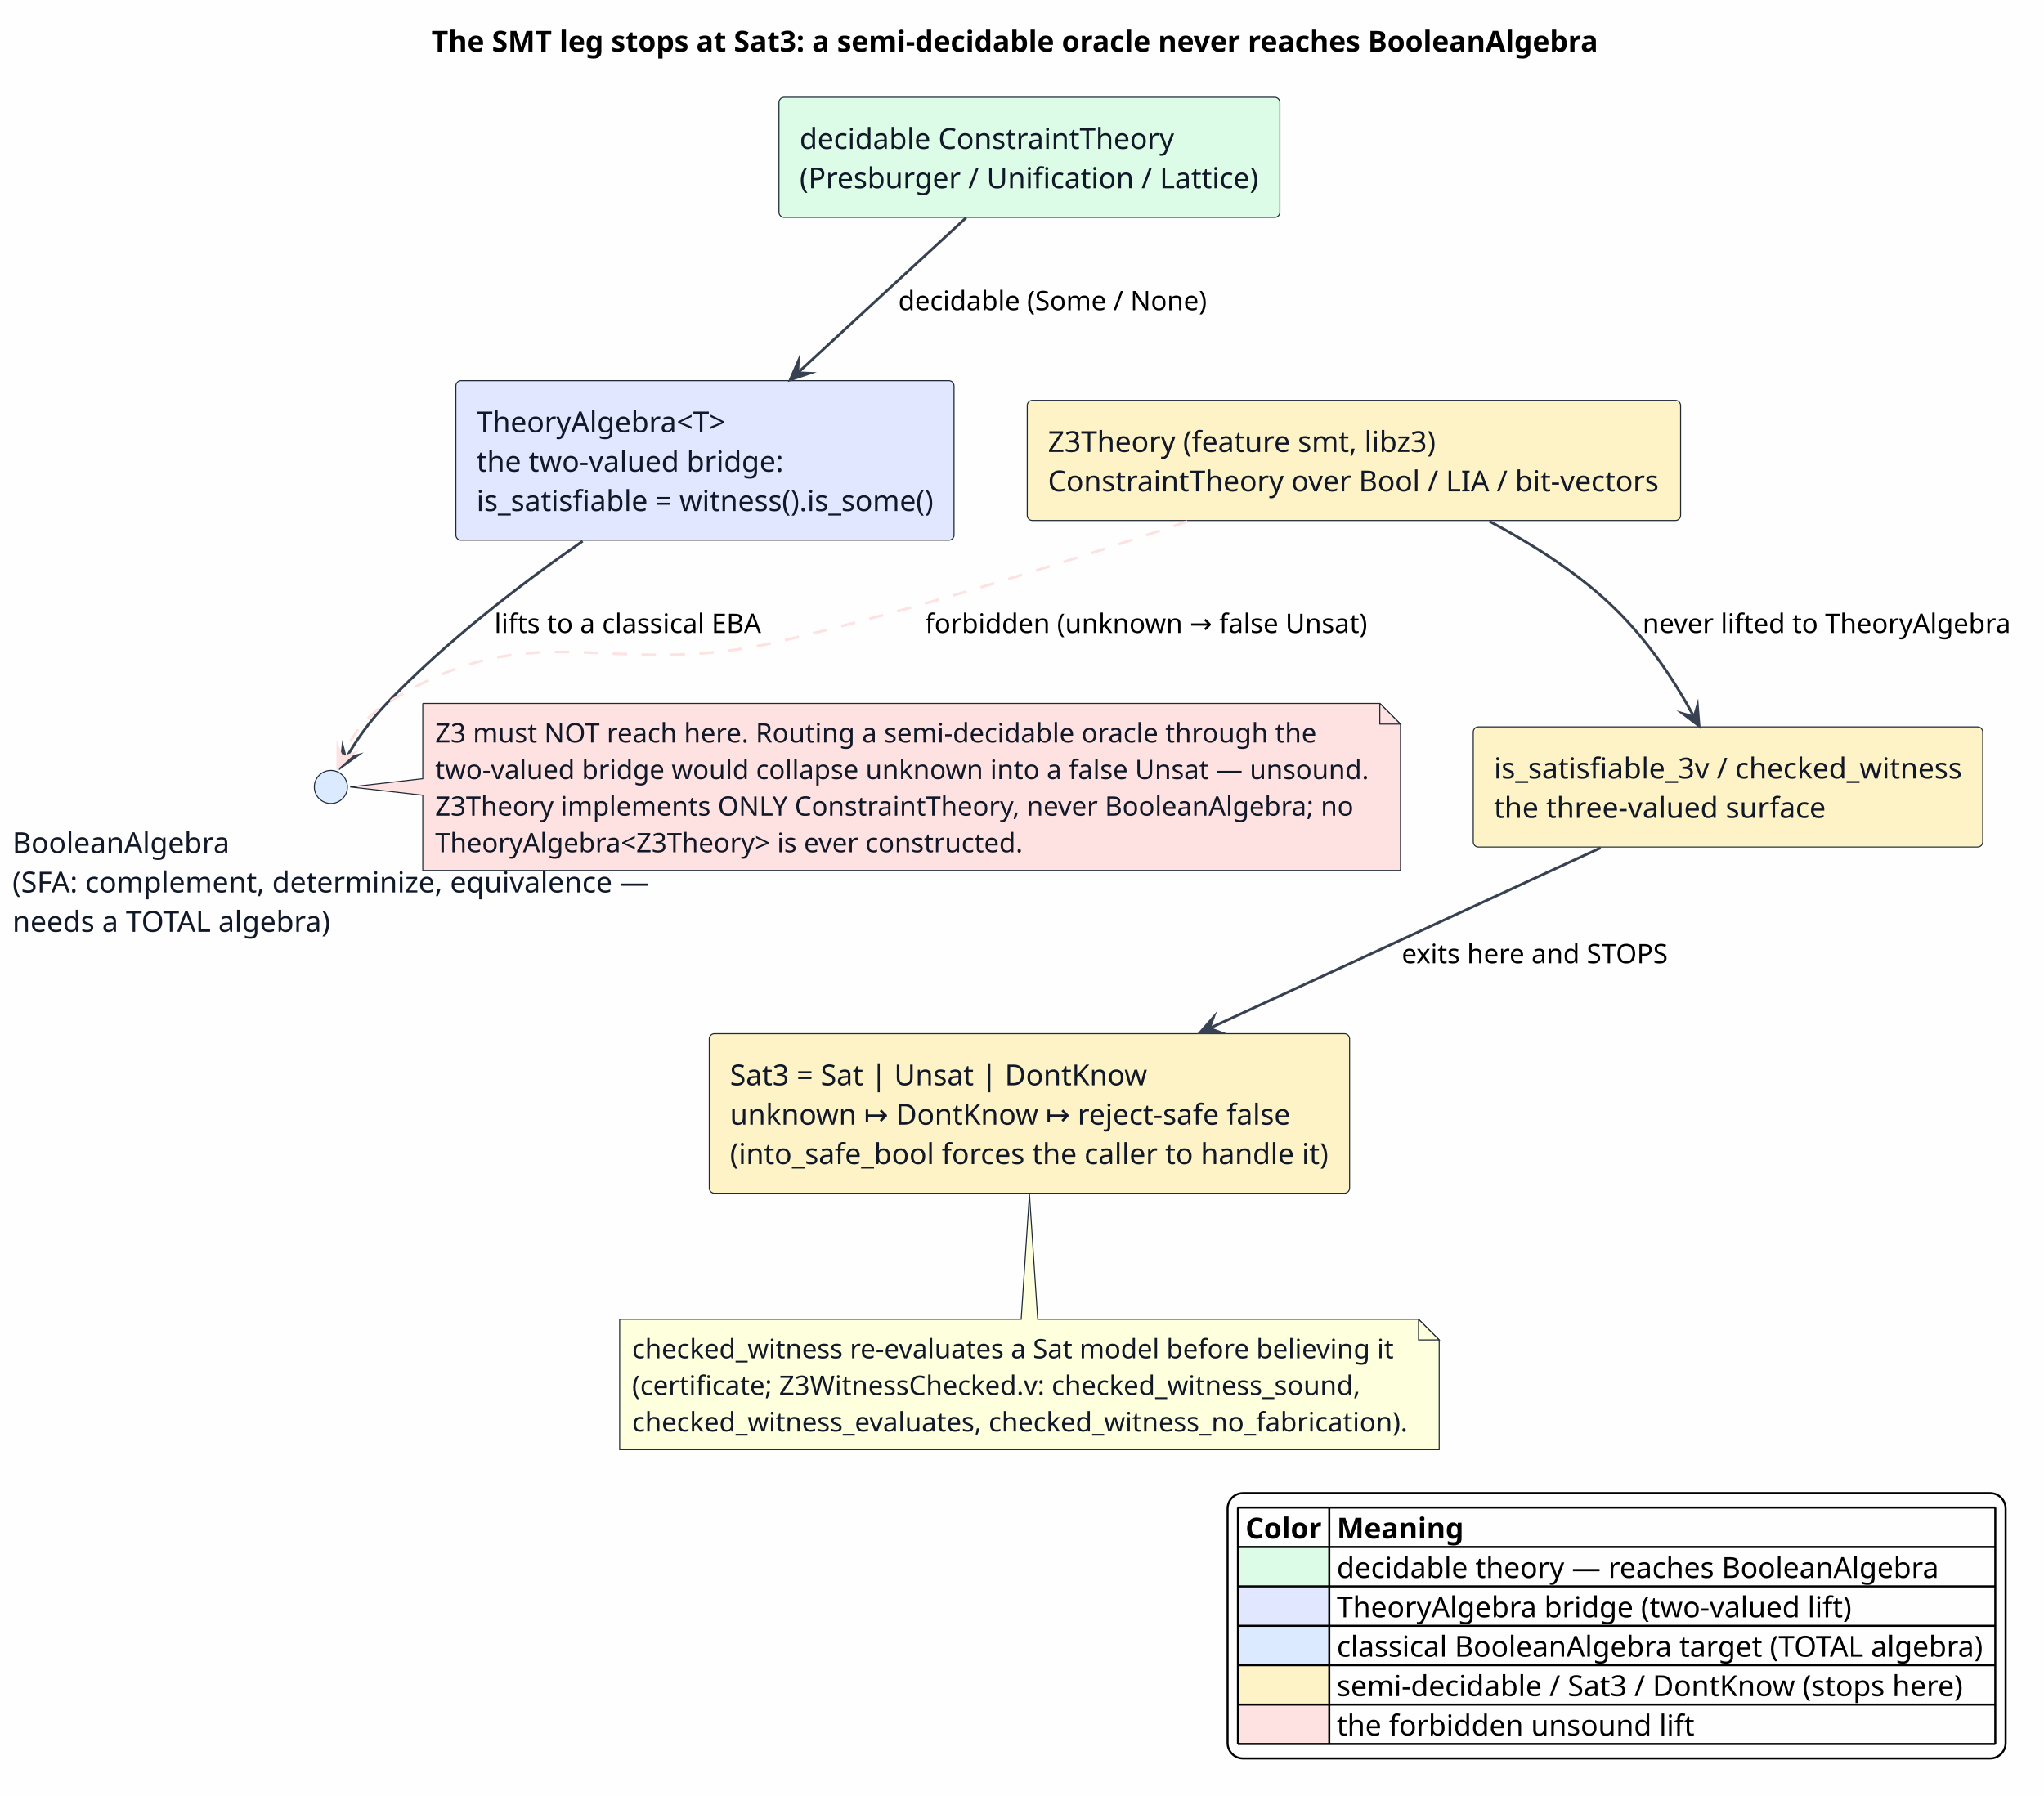
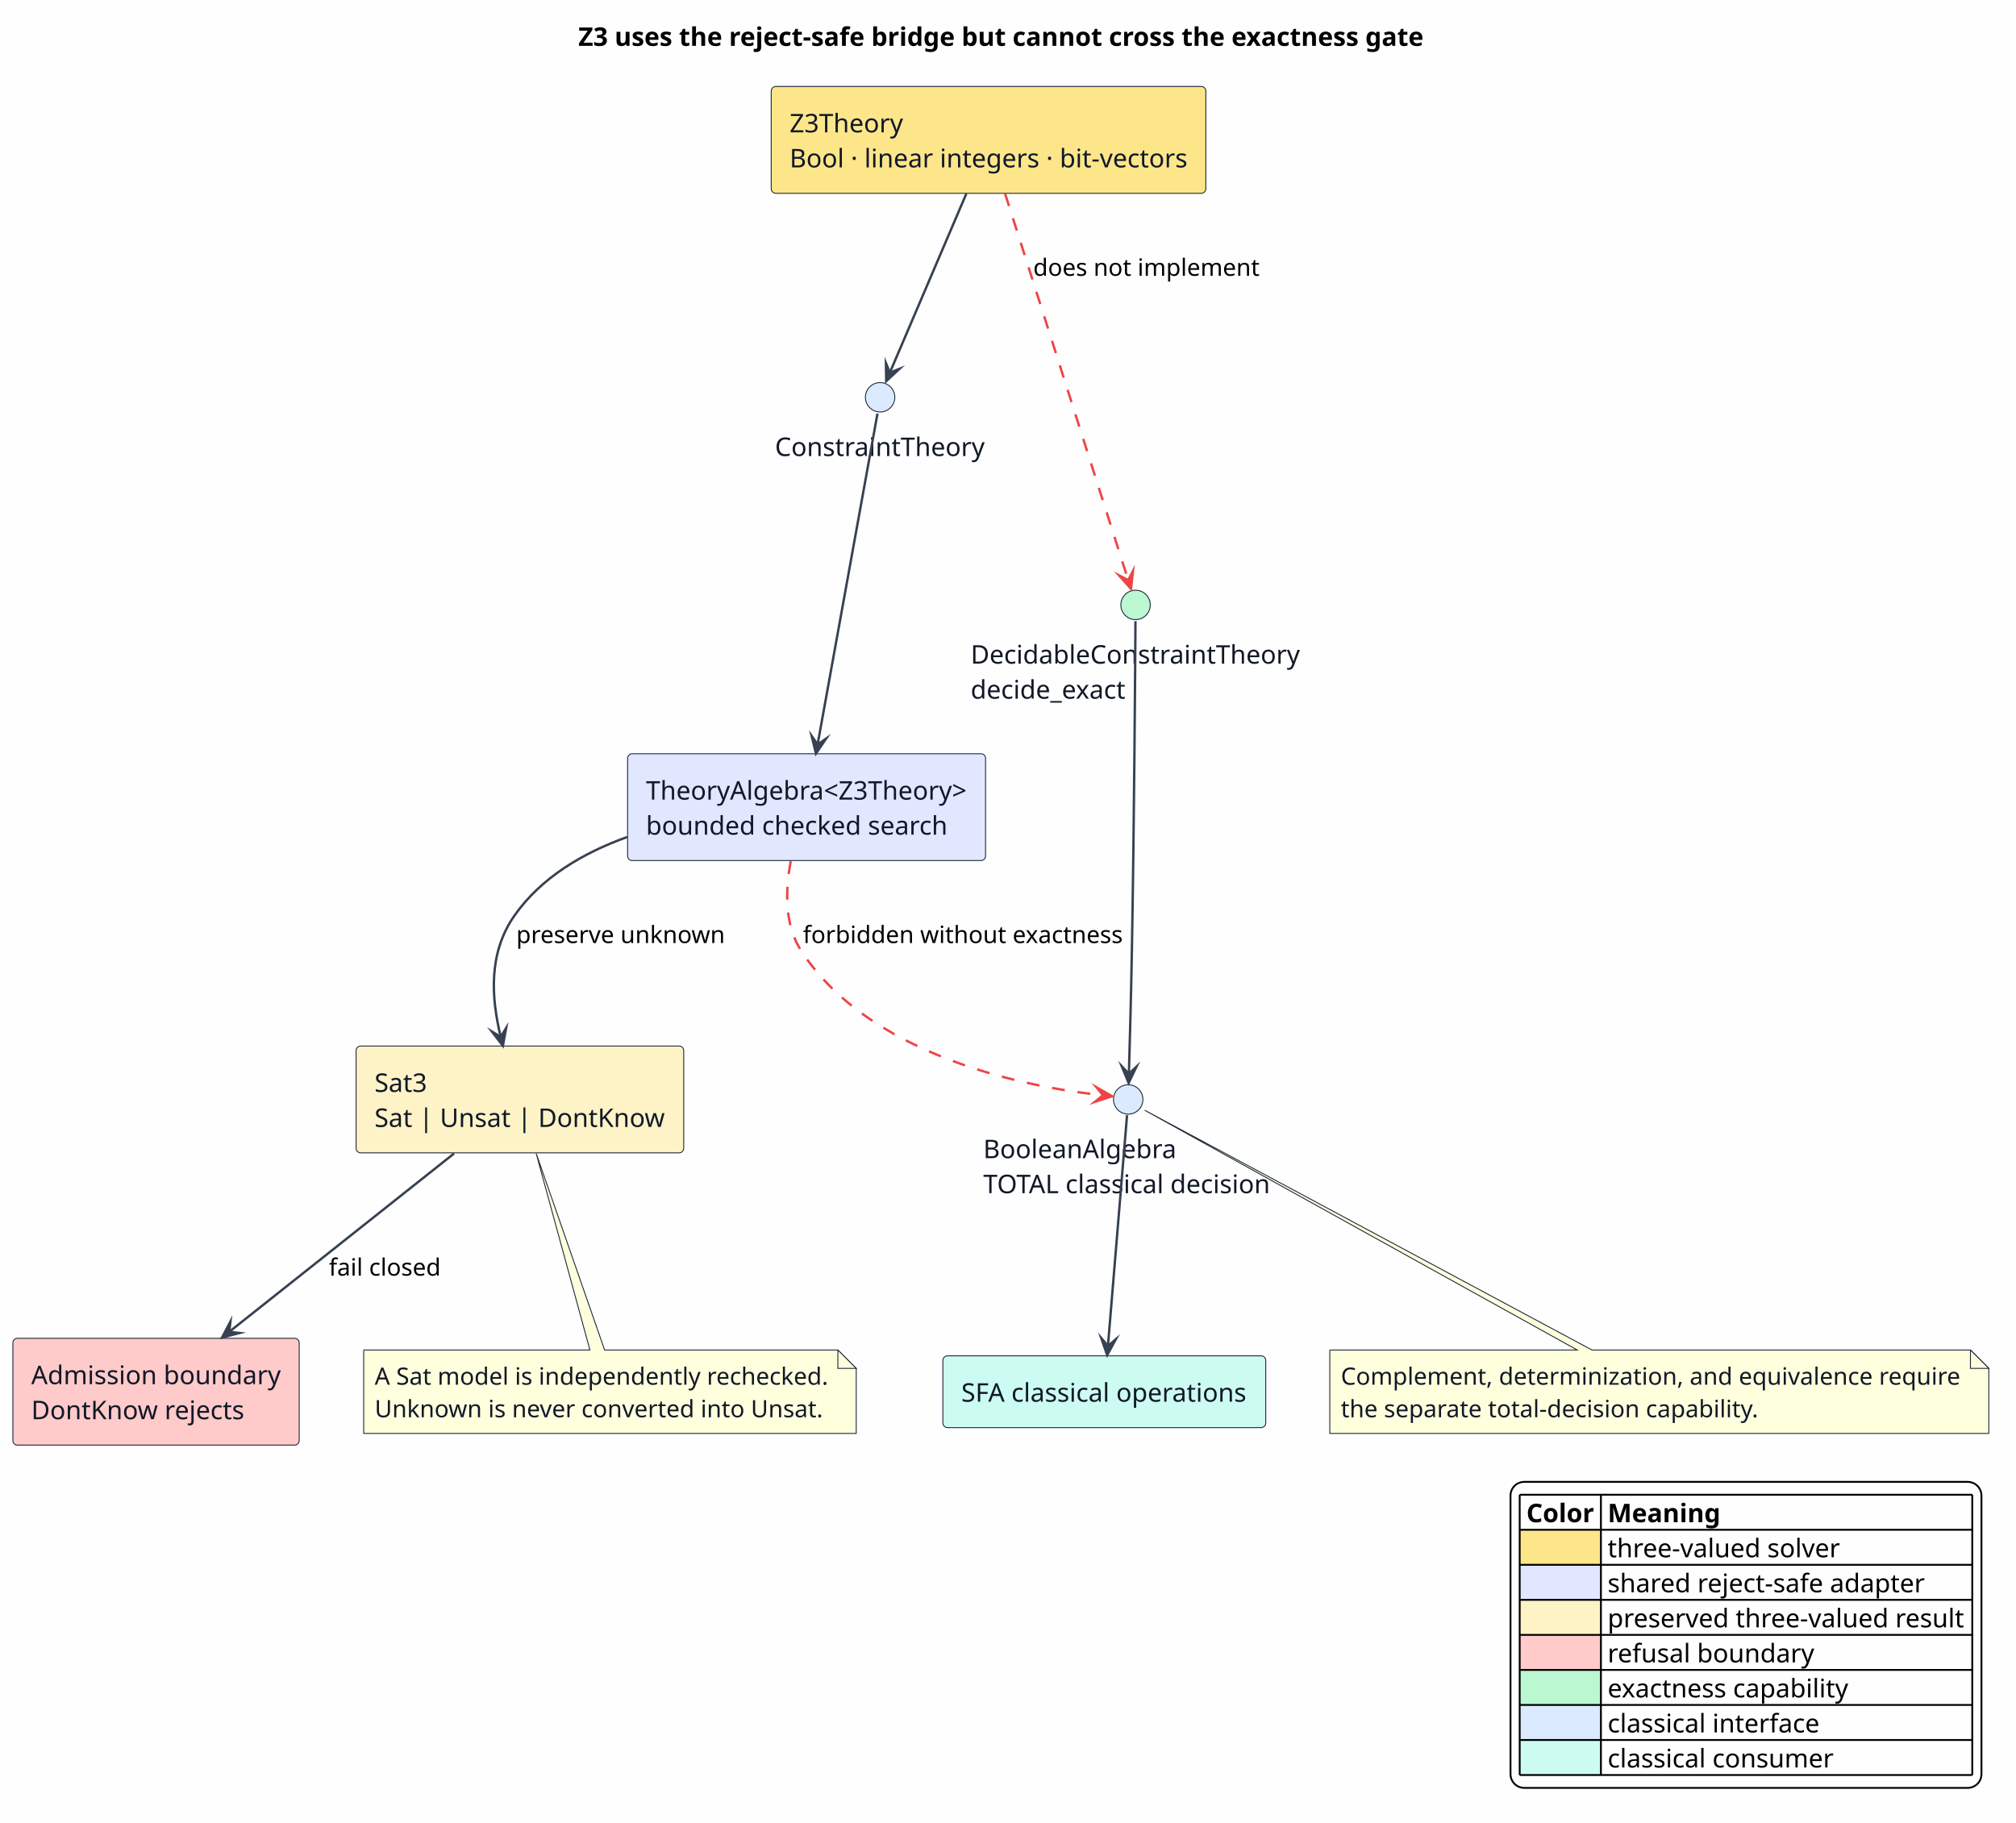
- <svg xmlns="http://www.w3.org/2000/svg" contentStyleType="text/css" data-diagram-type="DESCRIPTION" height="869px" preserveAspectRatio="none" style="width:989px;height:869px;background:#FEFEFE;" version="1.1" viewBox="0 0 989 869" width="989px" zoomAndPan="magnify">
+ <svg xmlns="http://www.w3.org/2000/svg" contentStyleType="text/css" data-diagram-type="DESCRIPTION" height="992px" preserveAspectRatio="none" style="width:1097px;height:992px;background:#FEFEFE;" version="1.1" viewBox="0 0 1097 992" width="1097px" zoomAndPan="magnify">
  <defs />
  <g>
-     <rect fill="#FEFEFE" height="869" style="stroke:none;stroke-width:1;" width="989" x="0" y="0" />
+     <rect fill="#FEFEFE" height="992" style="stroke:none;stroke-width:1;" width="1097" x="0" y="0" />
    <g class="title" data-source-line="1">
-       <text fill="#000000" font-family="sans-serif" font-size="14" font-weight="700" lengthAdjust="spacing" textLength="564.884" x="208.773" y="24.966">The SMT leg stops at Sat3: a semi-decidable oracle never reaches BooleanAlgebra</text>
+       <text fill="#000000" font-family="sans-serif" font-size="14" font-weight="700" lengthAdjust="spacing" textLength="460.822" x="314.693" y="24.966">Z3 uses the reject-safe bridge but cannot cross the exactness gate</text>
    </g>
-     <g class="entity" data-qualified-name="DEC" data-source-line="26" id="ent0001">
-       <rect fill="#DCFCE7" height="58.136" rx="2.5" ry="2.5" style="stroke:#1F2937;stroke-width:0.5;" width="242.375" x="376.907" y="47.068" />
-       <text fill="#111827" font-family="sans-serif" font-size="14" lengthAdjust="spacing" textLength="181.467" x="386.907" y="72.034">decidable ConstraintTheory</text>
-       <text fill="#111827" font-family="sans-serif" font-size="14" lengthAdjust="spacing" textLength="222.375" x="386.907" y="91.102">(Presburger / Unification / Lattice)</text>
+     <g class="entity" data-qualified-name="Z3" data-source-line="25" id="ent0001">
+       <rect fill="#FDE68A" height="58.136" rx="2.5" ry="2.5" style="stroke:#1F2937;stroke-width:0.5;" width="236.495" x="419.66" y="47.068" />
+       <text fill="#111827" font-family="sans-serif" font-size="14" lengthAdjust="spacing" textLength="61.74" x="429.66" y="72.034">Z3Theory</text>
+       <text fill="#111827" font-family="sans-serif" font-size="14" lengthAdjust="spacing" textLength="216.495" x="429.66" y="91.102">Bool · linear integers · bit-vectors</text>
    </g>
-     <g class="entity" data-qualified-name="BR" data-source-line="27" id="ent0002">
-       <rect fill="#E0E7FF" height="77.204" rx="2.5" ry="2.5" style="stroke:#1F2937;stroke-width:0.5;" width="241.031" x="220.577" y="184.208" />
-       <text fill="#111827" font-family="sans-serif" font-size="14" lengthAdjust="spacing" textLength="120.834" x="230.577" y="209.174">TheoryAlgebra&lt;T&gt;</text>
-       <text fill="#111827" font-family="sans-serif" font-size="14" lengthAdjust="spacing" textLength="148.525" x="230.577" y="228.242">the two-valued bridge:</text>
-       <text fill="#111827" font-family="sans-serif" font-size="14" lengthAdjust="spacing" textLength="221.031" x="230.577" y="247.31">is_satisfiable = witness().is_some()</text>
+     <g class="entity" data-qualified-name="CT" data-source-line="26" id="ent0002">
+       <ellipse cx="478.91" cy="216.208" fill="#DBEAFE" rx="8" ry="8" style="stroke:#1F2937;stroke-width:0.5;" />
+       <text fill="#111827" font-family="sans-serif" font-size="14" lengthAdjust="spacing" textLength="114.408" x="421.706" y="248.174">ConstraintTheory</text>
    </g>
-     <g class="entity" data-qualified-name="BA" data-source-line="28" id="ent0003">
-       <ellipse cx="160.097" cy="380.828" fill="#DBEAFE" rx="8" ry="8" style="stroke:#1F2937;stroke-width:0.5;" />
-       <text fill="#111827" font-family="sans-serif" font-size="14" lengthAdjust="spacing" textLength="105.364" x="6" y="412.794">BooleanAlgebra</text>
-       <text fill="#111827" font-family="sans-serif" font-size="14" lengthAdjust="spacing" textLength="308.195" x="6" y="431.862">(SFA: complement, determinize, equivalence —</text>
-       <text fill="#111827" font-family="sans-serif" font-size="14" lengthAdjust="spacing" textLength="155.735" x="6" y="450.93">needs a TOTAL algebra)</text>
+     <g class="entity" data-qualified-name="BR" data-source-line="27" id="ent0003">
+       <rect fill="#E0E7FF" height="58.136" rx="2.5" ry="2.5" style="stroke:#1F2937;stroke-width:0.5;" width="194.789" x="341.51" y="410.208" />
+       <text fill="#111827" font-family="sans-serif" font-size="14" lengthAdjust="spacing" textLength="174.789" x="351.51" y="435.174">TheoryAlgebra&lt;Z3Theory&gt;</text>
+       <text fill="#111827" font-family="sans-serif" font-size="14" lengthAdjust="spacing" textLength="164.359" x="351.51" y="454.242">bounded checked search</text>
    </g>
-     <g class="entity" data-qualified-name="Z3" data-source-line="34" id="ent0006">
-       <rect fill="#FEF3C7" height="58.136" rx="2.5" ry="2.5" style="stroke:#1F2937;stroke-width:0.5;" width="316.127" x="497.037" y="193.738" />
-       <text fill="#111827" font-family="sans-serif" font-size="14" lengthAdjust="spacing" textLength="188.033" x="507.037" y="218.704">Z3Theory (feature smt, libz3)</text>
-       <text fill="#111827" font-family="sans-serif" font-size="14" lengthAdjust="spacing" textLength="296.127" x="507.037" y="237.772">ConstraintTheory over Bool / LIA / bit-vectors</text>
+     <g class="entity" data-qualified-name="SAT3" data-source-line="28" id="ent0004">
+       <rect fill="#FEF3C7" height="58.136" rx="2.5" ry="2.5" style="stroke:#1F2937;stroke-width:0.5;" width="178.269" x="193.77" y="569.278" />
+       <text fill="#111827" font-family="sans-serif" font-size="14" lengthAdjust="spacing" textLength="28.602" x="203.77" y="594.244">Sat3</text>
+       <text fill="#111827" font-family="sans-serif" font-size="14" lengthAdjust="spacing" textLength="158.269" x="203.77" y="613.312">Sat | Unsat | DontKnow</text>
    </g>
-     <g class="entity" data-qualified-name="S3" data-source-line="35" id="ent0007">
-       <rect fill="#FEF3C7" height="58.136" rx="2.5" ry="2.5" style="stroke:#1F2937;stroke-width:0.5;" width="246.505" x="712.847" y="351.758" />
-       <text fill="#111827" font-family="sans-serif" font-size="14" lengthAdjust="spacing" textLength="226.505" x="722.847" y="376.724">is_satisfiable_3v / checked_witness</text>
-       <text fill="#111827" font-family="sans-serif" font-size="14" lengthAdjust="spacing" textLength="160.831" x="722.847" y="395.792">the three-valued surface</text>
+     <g class="entity" data-qualified-name="Admission" data-source-line="29" id="ent0005">
+       <rect fill="#FECACA" height="58.136" rx="2.5" ry="2.5" style="stroke:#1F2937;stroke-width:0.5;" width="155.814" x="7" y="728.338" />
+       <text fill="#111827" font-family="sans-serif" font-size="14" lengthAdjust="spacing" textLength="135.814" x="17" y="753.304">Admission boundary</text>
+       <text fill="#111827" font-family="sans-serif" font-size="14" lengthAdjust="spacing" textLength="116.493" x="17" y="772.372">DontKnow rejects</text>
    </g>
-     <g class="entity" data-qualified-name="SAT3" data-source-line="36" id="ent0008">
-       <rect fill="#FEF3C7" height="77.204" rx="2.5" ry="2.5" style="stroke:#1F2937;stroke-width:0.5;" width="309.827" x="343.187" y="500.238" />
-       <text fill="#111827" font-family="sans-serif" font-size="14" lengthAdjust="spacing" textLength="202.159" x="353.187" y="525.204">Sat3 = Sat | Unsat | DontKnow</text>
-       <text fill="#111827" font-family="sans-serif" font-size="14" lengthAdjust="spacing" textLength="272.03" x="353.187" y="544.272">unknown ↦ DontKnow ↦ reject-safe false</text>
-       <text fill="#111827" font-family="sans-serif" font-size="14" lengthAdjust="spacing" textLength="289.827" x="353.187" y="563.34">(into_safe_bool forces the caller to handle it)</text>
+     <g class="entity" data-qualified-name="DCT" data-source-line="31" id="ent0006">
+       <ellipse cx="617.91" cy="329.208" fill="#BBF7D0" rx="8" ry="8" style="stroke:#1F2937;stroke-width:0.5;" />
+       <text fill="#111827" font-family="sans-serif" font-size="14" lengthAdjust="spacing" textLength="179.437" x="528.191" y="361.174">DecidableConstraintTheory</text>
+       <text fill="#111827" font-family="sans-serif" font-size="14" lengthAdjust="spacing" textLength="84.49" x="528.191" y="380.242">decide_exact</text>
    </g>
-     <g class="entity" data-qualified-name="GMN12" data-source-line="46" id="ent0013">
-       <path d="M299.827,638.438 L299.827,701.556 A0,0 0 0 0 299.827,701.556 L696.359,701.556 A0,0 0 0 0 696.359,701.556 L696.359,648.438 L686.359,638.438 L502.097,638.438 L498.097,577.888 L494.097,638.438 L299.827,638.438 A0,0 0 0 0 299.827,638.438" fill="#FEFFDD" style="stroke:#1F2937;stroke-width:0.5;" />
-       <path d="M686.359,638.438 L686.359,648.438 L696.359,648.438 L686.359,638.438" fill="#FEFFDD" style="stroke:#1F2937;stroke-width:0.5;" />
-       <text fill="#111827" font-family="sans-serif" font-size="13" lengthAdjust="spacing" textLength="369.564" x="305.827" y="657.335">checked_witness re-evaluates a Sat model before believing it</text>
-       <text fill="#111827" font-family="sans-serif" font-size="13" lengthAdjust="spacing" textLength="352.391" x="305.827" y="675.041">(certificate; Z3WitnessChecked.v: checked_witness_sound,</text>
-       <text fill="#111827" font-family="sans-serif" font-size="13" lengthAdjust="spacing" textLength="375.531" x="305.827" y="692.747">checked_witness_evaluates, checked_witness_no_fabrication).</text>
+     <g class="entity" data-qualified-name="BA" data-source-line="32" id="ent0007">
+       <ellipse cx="613.91" cy="598.338" fill="#DBEAFE" rx="8" ry="8" style="stroke:#1F2937;stroke-width:0.5;" />
+       <text fill="#111827" font-family="sans-serif" font-size="14" lengthAdjust="spacing" textLength="105.364" x="535.041" y="630.304">BooleanAlgebra</text>
+       <text fill="#111827" font-family="sans-serif" font-size="14" lengthAdjust="spacing" textLength="157.737" x="535.041" y="649.372">TOTAL classical decision</text>
    </g>
-     <g class="entity" data-qualified-name="GMN15" data-source-line="52" id="ent0016">
-       <path d="M204.557,340.408 L204.557,376.828 L169.427,380.828 L204.557,384.828 L204.557,421.232 A0,0 0 0 0 204.557,421.232 L677.633,421.232 A0,0 0 0 0 677.633,421.232 L677.633,350.408 L667.633,340.408 L204.557,340.408 A0,0 0 0 0 204.557,340.408" fill="#FEE2E2" style="stroke:#1F2937;stroke-width:0.5;" />
-       <path d="M667.633,340.408 L667.633,350.408 L677.633,350.408 L667.633,340.408" fill="#FEE2E2" style="stroke:#1F2937;stroke-width:0.5;" />
-       <text fill="#111827" font-family="sans-serif" font-size="13" lengthAdjust="spacing" textLength="427.895" x="210.557" y="359.305">Z3 must NOT reach here. Routing a semi-decidable oracle through the</text>
-       <text fill="#111827" font-family="sans-serif" font-size="13" lengthAdjust="spacing" textLength="452.075" x="210.557" y="377.011">two-valued bridge would collapse unknown into a false Unsat — unsound.</text>
-       <text fill="#111827" font-family="sans-serif" font-size="13" lengthAdjust="spacing" textLength="446.056" x="210.557" y="394.717">Z3Theory implements ONLY ConstraintTheory, never BooleanAlgebra; no</text>
-       <text fill="#111827" font-family="sans-serif" font-size="13" lengthAdjust="spacing" textLength="284.869" x="210.557" y="412.423">TheoryAlgebra&lt;Z3Theory&gt; is ever constructed.</text>
+     <g class="entity" data-qualified-name="SFA" data-source-line="33" id="ent0008">
+       <rect fill="#CCFBF1" height="39.068" rx="2.5" ry="2.5" style="stroke:#1F2937;stroke-width:0.5;" width="175.679" x="513.07" y="737.878" />
+       <text fill="#111827" font-family="sans-serif" font-size="14" lengthAdjust="spacing" textLength="155.679" x="523.07" y="762.844">SFA classical operations</text>
    </g>
-     <g class="link" data-entity-1="ent0001" data-entity-2="ent0002" data-link-type="dependency" data-source-line="30" id="lnk4">
-       <path d="M467.457,105.378 C443.177,127.748 412.715,155.82 386.035,180.4" fill="none" id="DEC-to-BR" style="stroke:#374151;stroke-width:1.3;" />
-       <polygon fill="#374151" points="382.357,183.788,391.687,180.632,386.035,180.4,386.266,174.748,382.357,183.788" style="stroke:#374151;stroke-width:1.3;stroke-linejoin:miter;stroke-miterlimit:10;" />
-       <text fill="#000000" font-family="sans-serif" font-size="13" lengthAdjust="spacing" textLength="149.266" x="434.657" y="150.105">decidable (Some / None)</text>
+     <g class="entity" data-qualified-name="GMN17" data-source-line="46" id="ent0018">
+       <path d="M197.89,734.708 L197.89,780.12 A0,0 0 0 0 197.89,780.12 L465.916,780.12 A0,0 0 0 0 465.916,780.12 L465.916,744.708 L455.916,734.708 L329,734.708 L291.78,627.788 L321,734.708 L197.89,734.708 A0,0 0 0 0 197.89,734.708" fill="#FEFFDD" style="stroke:#1F2937;stroke-width:0.5;" />
+       <path d="M455.916,734.708 L455.916,744.708 L465.916,744.708 L455.916,734.708" fill="#FEFFDD" style="stroke:#1F2937;stroke-width:0.5;" />
+       <text fill="#111827" font-family="sans-serif" font-size="13" lengthAdjust="spacing" textLength="247.026" x="203.89" y="753.605">A Sat model is independently rechecked.</text>
+       <text fill="#111827" font-family="sans-serif" font-size="13" lengthAdjust="spacing" textLength="244.426" x="203.89" y="771.311">Unknown is never converted into Unsat.</text>
    </g>
-     <g class="link" data-entity-1="ent0002" data-entity-2="ent0003" data-link-type="dependency" data-source-line="31" id="lnk5">
-       <path d="M281.897,261.868 C251.627,282.938 215.337,310.808 187.097,340.408 C177.937,350.018 172.197,358.689 167.297,367.089" fill="none" id="BR-to-BA" style="stroke:#374151;stroke-width:1.3;" />
-       <polygon fill="#374151" points="164.777,371.408,172.767,365.649,167.297,367.089,165.857,361.618,164.777,371.408" style="stroke:#374151;stroke-width:1.3;stroke-linejoin:miter;stroke-miterlimit:10;" />
-       <text fill="#000000" font-family="sans-serif" font-size="13" lengthAdjust="spacing" textLength="129.038" x="239.217" y="306.305">lifts to a classical EBA</text>
+     <g class="entity" data-qualified-name="GMN20" data-source-line="51" id="ent0021">
+       <path d="M723.61,734.708 L723.61,780.12 A0,0 0 0 0 723.61,780.12 L1082.207,780.12 A0,0 0 0 0 1082.207,780.12 L1082.207,744.708 L1072.207,734.708 L866.26,734.708 L622.87,604.218 L858.26,734.708 L723.61,734.708 A0,0 0 0 0 723.61,734.708" fill="#FEFFDD" style="stroke:#1F2937;stroke-width:0.5;" />
+       <path d="M1072.207,734.708 L1072.207,744.708 L1082.207,744.708 L1072.207,734.708" fill="#FEFFDD" style="stroke:#1F2937;stroke-width:0.5;" />
+       <text fill="#111827" font-family="sans-serif" font-size="13" lengthAdjust="spacing" textLength="337.597" x="729.61" y="753.605">Complement, determinization, and equivalence require</text>
+       <text fill="#111827" font-family="sans-serif" font-size="13" lengthAdjust="spacing" textLength="227.903" x="729.61" y="771.311">the separate total-decision capability.</text>
    </g>
-     <g class="link" data-entity-1="ent0006" data-entity-2="ent0007" data-link-type="dependency" data-source-line="38" id="lnk9">
-       <path d="M720.637,252.248 C740.457,262.758 761.367,275.938 778.097,291.408 C796.557,308.488 809.479,328.221 819.719,346.951" fill="none" id="Z3-to-S3" style="stroke:#374151;stroke-width:1.3;" />
-       <polygon fill="#374151" points="822.117,351.338,821.31,341.522,819.719,346.951,814.29,345.36,822.117,351.338" style="stroke:#374151;stroke-width:1.3;stroke-linejoin:miter;stroke-miterlimit:10;" />
-       <text fill="#000000" font-family="sans-serif" font-size="13" lengthAdjust="spacing" textLength="178.672" x="794.757" y="306.305">never lifted to TheoryAlgebra</text>
+     <g class="link" data-entity-1="ent0001" data-entity-2="ent0002" data-link-type="dependency" data-source-line="35" id="lnk9">
+       <path d="M525.82,105.408 C512.07,137.598 492.403,183.609 484.193,202.839" fill="none" id="Z3-to-CT" style="stroke:#374151;stroke-width:1.3;" />
+       <polygon fill="#374151" points="482.23,207.438,489.443,200.731,484.193,202.839,482.085,197.59,482.23,207.438" style="stroke:#374151;stroke-width:1.3;stroke-linejoin:miter;stroke-miterlimit:10;" />
    </g>
-     <g class="link" data-entity-1="ent0007" data-entity-2="ent0008" data-link-type="dependency" data-source-line="39" id="lnk10">
-       <path d="M774.497,410.258 C720.137,435.348 644.997,470.033 585.137,497.663" fill="none" id="S3-to-SAT3" style="stroke:#374151;stroke-width:1.3;" />
-       <polygon fill="#374151" points="580.597,499.758,590.445,499.618,585.137,497.663,587.092,492.354,580.597,499.758" style="stroke:#374151;stroke-width:1.3;stroke-linejoin:miter;stroke-miterlimit:10;" />
-       <text fill="#000000" font-family="sans-serif" font-size="13" lengthAdjust="spacing" textLength="129.532" x="678.227" y="466.135">exits here and STOPS</text>
+     <g class="link" data-entity-1="ent0002" data-entity-2="ent0003" data-link-type="dependency" data-source-line="36" id="lnk10">
+       <path d="M477.48,225.078 C472.15,254.538 454.101,354.298 444.891,405.178" fill="none" id="CT-to-BR" style="stroke:#374151;stroke-width:1.3;" />
+       <polygon fill="#374151" points="444,410.098,449.539,401.954,444.891,405.178,441.667,400.529,444,410.098" style="stroke:#374151;stroke-width:1.3;stroke-linejoin:miter;stroke-miterlimit:10;" />
    </g>
-     <g class="link" data-entity-1="ent0006" data-entity-2="ent0003" data-link-type="dependency" data-source-line="42" id="lnk11">
-       <path d="M574.457,252.348 C519.417,270.978 444.537,294.668 377.097,310.408 C293.847,329.848 259.377,294.758 187.097,340.408 C175.457,347.768 169.597,357.593 165.487,366.793" fill="none" id="Z3-to-BA" style="stroke:#FEE2E2;stroke-width:1.3;stroke-dasharray:7,7;" />
-       <polygon fill="#FEE2E2" points="163.447,371.358,170.77,364.772,165.487,366.793,163.466,361.509,163.447,371.358" style="stroke:#FEE2E2;stroke-width:1.3;stroke-linejoin:miter;stroke-miterlimit:10;" />
-       <text fill="#000000" font-family="sans-serif" font-size="13" lengthAdjust="spacing" textLength="214.213" x="447.637" y="306.305">forbidden (unknown → false Unsat)</text>
+     <g class="link" data-entity-1="ent0003" data-entity-2="ent0004" data-link-type="dependency" data-source-line="37" id="lnk11">
+       <path d="M341.26,455.538 C317.35,464.128 294.48,477.508 279.91,498.338 C265.62,518.778 267.305,542.958 272.465,564.308" fill="none" id="BR-to-SAT3" style="stroke:#374151;stroke-width:1.3;" />
+       <polygon fill="#374151" points="273.64,569.168,275.414,559.48,272.465,564.308,267.638,561.36,273.64,569.168" style="stroke:#374151;stroke-width:1.3;stroke-linejoin:miter;stroke-miterlimit:10;" />
+       <text fill="#000000" font-family="sans-serif" font-size="13" lengthAdjust="spacing" textLength="114.101" x="280.91" y="513.235">preserve unknown</text>
    </g>
-     <g class="legend" data-source-line="63">
-       <rect fill="none" height="128.407" rx="7.5" ry="7.5" style="stroke:#000000;stroke-width:1;" width="376.449" x="593.981" y="722.556" />
-       <text fill="#000000" font-family="sans-serif" font-size="14" font-weight="700" lengthAdjust="spacing" textLength="36.918" x="602.621" y="744.522">Color</text>
-       <text fill="#000000" font-family="sans-serif" font-size="14" font-weight="700" lengthAdjust="spacing" textLength="61.18" x="646.819" y="744.522">Meaning</text>
-       <rect fill="#DCFCE7" height="19.068" style="stroke:none;stroke-width:1;" width="44.198" x="598.981" y="748.624" />
-       <text fill="#000000" font-family="sans-serif" font-size="14" lengthAdjust="spacing" textLength="3.64" x="598.981" y="763.59"> </text>
-       <text fill="#000000" font-family="sans-serif" font-size="14" lengthAdjust="spacing" textLength="291.843" x="646.819" y="763.59">decidable theory — reaches BooleanAlgebra</text>
-       <rect fill="#E0E7FF" height="19.068" style="stroke:none;stroke-width:1;" width="44.198" x="598.981" y="767.692" />
-       <text fill="#000000" font-family="sans-serif" font-size="14" lengthAdjust="spacing" textLength="3.64" x="598.981" y="782.658"> </text>
-       <text fill="#000000" font-family="sans-serif" font-size="14" lengthAdjust="spacing" textLength="249.339" x="646.819" y="782.658">TheoryAlgebra bridge (two-valued lift)</text>
-       <rect fill="#DBEAFE" height="19.068" style="stroke:none;stroke-width:1;" width="44.198" x="598.981" y="786.76" />
-       <text fill="#000000" font-family="sans-serif" font-size="14" lengthAdjust="spacing" textLength="3.64" x="598.981" y="801.726"> </text>
-       <text fill="#000000" font-family="sans-serif" font-size="14" lengthAdjust="spacing" textLength="314.971" x="646.819" y="801.726">classical BooleanAlgebra target (TOTAL algebra)</text>
-       <rect fill="#FEF3C7" height="19.068" style="stroke:none;stroke-width:1;" width="44.198" x="598.981" y="805.828" />
-       <text fill="#000000" font-family="sans-serif" font-size="14" lengthAdjust="spacing" textLength="3.64" x="598.981" y="820.794"> </text>
-       <text fill="#000000" font-family="sans-serif" font-size="14" lengthAdjust="spacing" textLength="303.449" x="646.819" y="820.794">semi-decidable / Sat3 / DontKnow (stops here)</text>
-       <rect fill="#FEE2E2" height="19.068" style="stroke:none;stroke-width:1;" width="44.198" x="598.981" y="824.896" />
-       <text fill="#000000" font-family="sans-serif" font-size="14" lengthAdjust="spacing" textLength="3.64" x="598.981" y="839.861"> </text>
-       <text fill="#000000" font-family="sans-serif" font-size="14" lengthAdjust="spacing" textLength="173.067" x="646.819" y="839.861">the forbidden unsound lift</text>
-       <line style="stroke:#000000;stroke-width:1;" x1="598.981" x2="965.429" y1="729.556" y2="729.556" />
-       <line style="stroke:#000000;stroke-width:1;" x1="598.981" x2="965.429" y1="748.624" y2="748.624" />
-       <line style="stroke:#000000;stroke-width:1;" x1="598.981" x2="965.429" y1="767.692" y2="767.692" />
-       <line style="stroke:#000000;stroke-width:1;" x1="598.981" x2="965.429" y1="786.76" y2="786.76" />
-       <line style="stroke:#000000;stroke-width:1;" x1="598.981" x2="965.429" y1="805.828" y2="805.828" />
-       <line style="stroke:#000000;stroke-width:1;" x1="598.981" x2="965.429" y1="824.896" y2="824.896" />
-       <line style="stroke:#000000;stroke-width:1;" x1="598.981" x2="965.429" y1="843.963" y2="843.963" />
-       <line style="stroke:#000000;stroke-width:1;" x1="598.981" x2="598.981" y1="729.556" y2="843.963" />
-       <line style="stroke:#000000;stroke-width:1;" x1="643.179" x2="643.179" y1="729.556" y2="843.963" />
-       <line style="stroke:#000000;stroke-width:1;" x1="965.429" x2="965.429" y1="729.556" y2="843.963" />
+     <g class="link" data-entity-1="ent0004" data-entity-2="ent0005" data-link-type="dependency" data-source-line="38" id="lnk12">
+       <path d="M247.05,627.788 C211.28,656.168 160.548,696.411 124.748,724.801" fill="none" id="SAT3-to-Admission" style="stroke:#374151;stroke-width:1.3;" />
+       <polygon fill="#374151" points="120.83,727.908,130.367,725.45,124.748,724.801,125.396,719.182,120.83,727.908" style="stroke:#374151;stroke-width:1.3;stroke-linejoin:miter;stroke-miterlimit:10;" />
+       <text fill="#000000" font-family="sans-serif" font-size="13" lengthAdjust="spacing" textLength="60.866" x="178.97" y="694.235">fail closed</text>
+     </g>
+     <g class="link" data-entity-1="ent0006" data-entity-2="ent0007" data-link-type="dependency" data-source-line="40" id="lnk13">
+       <path d="M617.86,338.048 C617.71,363.758 617.15,447.828 615.91,517.338 C615.44,543.738 614.706,570.02 614.286,584.4" fill="none" id="DCT-to-BA" style="stroke:#374151;stroke-width:1.3;" />
+       <polygon fill="#374151" points="614.14,589.398,618.401,580.519,614.286,584.4,610.404,580.285,614.14,589.398" style="stroke:#374151;stroke-width:1.3;stroke-linejoin:miter;stroke-miterlimit:10;" />
+     </g>
+     <g class="link" data-entity-1="ent0007" data-entity-2="ent0008" data-link-type="dependency" data-source-line="41" id="lnk14">
+       <path d="M613.28,606.918 C611.33,630.448 605.764,697.785 602.884,732.485" fill="none" id="BA-to-SFA" style="stroke:#374151;stroke-width:1.3;" />
+       <polygon fill="#374151" points="602.47,737.468,607.201,728.83,602.884,732.485,599.228,728.168,602.47,737.468" style="stroke:#374151;stroke-width:1.3;stroke-linejoin:miter;stroke-miterlimit:10;" />
+     </g>
+     <g class="link" data-entity-1="ent0001" data-entity-2="ent0006" data-link-type="dependency" data-source-line="42" id="lnk15">
+       <path d="M546.93,105.448 C565.07,162.388 603.602,283.324 613.922,315.714" fill="none" id="Z3-to-DCT" style="stroke:#EF4444;stroke-width:1.3;stroke-dasharray:7,7;" />
+       <polygon fill="#EF4444" points="615.44,320.478,616.519,310.688,613.922,315.714,608.897,313.117,615.44,320.478" style="stroke:#EF4444;stroke-width:1.3;stroke-linejoin:miter;stroke-miterlimit:10;" />
+       <text fill="#000000" font-family="sans-serif" font-size="13" lengthAdjust="spacing" textLength="123.175" x="562.23" y="150.105">does not implement</text>
+     </g>
+     <g class="link" data-entity-1="ent0003" data-entity-2="ent0007" data-link-type="dependency" data-source-line="43" id="lnk16">
+       <path d="M430.28,468.748 C427.33,484.288 426.74,503.178 435.91,517.338 C475.66,578.788 570.076,592.986 600.166,596.086" fill="none" id="BR-to-BA" style="stroke:#EF4444;stroke-width:1.3;stroke-dasharray:7,7;" />
+       <polygon fill="#EF4444" points="605.14,596.598,596.597,591.697,600.166,596.086,595.778,599.654,605.14,596.598" style="stroke:#EF4444;stroke-width:1.3;stroke-linejoin:miter;stroke-miterlimit:10;" />
+       <text fill="#000000" font-family="sans-serif" font-size="13" lengthAdjust="spacing" textLength="174.317" x="436.91" y="513.235">forbidden without exactness</text>
+     </g>
+     <g class="legend" data-source-line="55">
+       <rect fill="none" height="166.543" rx="7.5" ry="7.5" style="stroke:#000000;stroke-width:1;" width="256.273" x="821.934" y="806.474" />
+       <text fill="#000000" font-family="sans-serif" font-size="14" font-weight="700" lengthAdjust="spacing" textLength="36.918" x="830.574" y="828.44">Color</text>
+       <text fill="#000000" font-family="sans-serif" font-size="14" font-weight="700" lengthAdjust="spacing" textLength="61.18" x="874.772" y="828.44">Meaning</text>
+       <rect fill="#FDE68A" height="19.068" style="stroke:none;stroke-width:1;" width="44.198" x="826.934" y="832.542" />
+       <text fill="#000000" font-family="sans-serif" font-size="14" lengthAdjust="spacing" textLength="3.64" x="826.934" y="847.508"> </text>
+       <text fill="#000000" font-family="sans-serif" font-size="14" lengthAdjust="spacing" textLength="126.742" x="874.772" y="847.508">three-valued solver</text>
+       <rect fill="#E0E7FF" height="19.068" style="stroke:none;stroke-width:1;" width="44.198" x="826.934" y="851.61" />
+       <text fill="#000000" font-family="sans-serif" font-size="14" lengthAdjust="spacing" textLength="3.64" x="826.934" y="866.576"> </text>
+       <text fill="#000000" font-family="sans-serif" font-size="14" lengthAdjust="spacing" textLength="173.179" x="874.772" y="866.576">shared reject-safe adapter</text>
+       <rect fill="#FEF3C7" height="19.068" style="stroke:none;stroke-width:1;" width="44.198" x="826.934" y="870.678" />
+       <text fill="#000000" font-family="sans-serif" font-size="14" lengthAdjust="spacing" textLength="3.64" x="826.934" y="885.643"> </text>
+       <text fill="#000000" font-family="sans-serif" font-size="14" lengthAdjust="spacing" textLength="194.795" x="874.772" y="885.643">preserved three-valued result</text>
+       <rect fill="#FECACA" height="19.068" style="stroke:none;stroke-width:1;" width="44.198" x="826.934" y="889.745" />
+       <text fill="#000000" font-family="sans-serif" font-size="14" lengthAdjust="spacing" textLength="3.64" x="826.934" y="904.711"> </text>
+       <text fill="#000000" font-family="sans-serif" font-size="14" lengthAdjust="spacing" textLength="112.728" x="874.772" y="904.711">refusal boundary</text>
+       <rect fill="#BBF7D0" height="19.068" style="stroke:none;stroke-width:1;" width="44.198" x="826.934" y="908.813" />
+       <text fill="#000000" font-family="sans-serif" font-size="14" lengthAdjust="spacing" textLength="3.64" x="826.934" y="923.779"> </text>
+       <text fill="#000000" font-family="sans-serif" font-size="14" lengthAdjust="spacing" textLength="131.208" x="874.772" y="923.779">exactness capability</text>
+       <rect fill="#DBEAFE" height="19.068" style="stroke:none;stroke-width:1;" width="44.198" x="826.934" y="927.881" />
+       <text fill="#000000" font-family="sans-serif" font-size="14" lengthAdjust="spacing" textLength="3.64" x="826.934" y="942.847"> </text>
+       <text fill="#000000" font-family="sans-serif" font-size="14" lengthAdjust="spacing" textLength="115.318" x="874.772" y="942.847">classical interface</text>
+       <rect fill="#CCFBF1" height="19.068" style="stroke:none;stroke-width:1;" width="44.198" x="826.934" y="946.949" />
+       <text fill="#000000" font-family="sans-serif" font-size="14" lengthAdjust="spacing" textLength="3.64" x="826.934" y="961.915"> </text>
+       <text fill="#000000" font-family="sans-serif" font-size="14" lengthAdjust="spacing" textLength="123.004" x="874.772" y="961.915">classical consumer</text>
+       <line style="stroke:#000000;stroke-width:1;" x1="826.934" x2="1073.207" y1="813.474" y2="813.474" />
+       <line style="stroke:#000000;stroke-width:1;" x1="826.934" x2="1073.207" y1="832.542" y2="832.542" />
+       <line style="stroke:#000000;stroke-width:1;" x1="826.934" x2="1073.207" y1="851.61" y2="851.61" />
+       <line style="stroke:#000000;stroke-width:1;" x1="826.934" x2="1073.207" y1="870.678" y2="870.678" />
+       <line style="stroke:#000000;stroke-width:1;" x1="826.934" x2="1073.207" y1="889.745" y2="889.745" />
+       <line style="stroke:#000000;stroke-width:1;" x1="826.934" x2="1073.207" y1="908.813" y2="908.813" />
+       <line style="stroke:#000000;stroke-width:1;" x1="826.934" x2="1073.207" y1="927.881" y2="927.881" />
+       <line style="stroke:#000000;stroke-width:1;" x1="826.934" x2="1073.207" y1="946.949" y2="946.949" />
+       <line style="stroke:#000000;stroke-width:1;" x1="826.934" x2="1073.207" y1="966.017" y2="966.017" />
+       <line style="stroke:#000000;stroke-width:1;" x1="826.934" x2="826.934" y1="813.474" y2="966.017" />
+       <line style="stroke:#000000;stroke-width:1;" x1="871.132" x2="871.132" y1="813.474" y2="966.017" />
+       <line style="stroke:#000000;stroke-width:1;" x1="1073.207" x2="1073.207" y1="813.474" y2="966.017" />
    </g>
  </g>
</svg>
